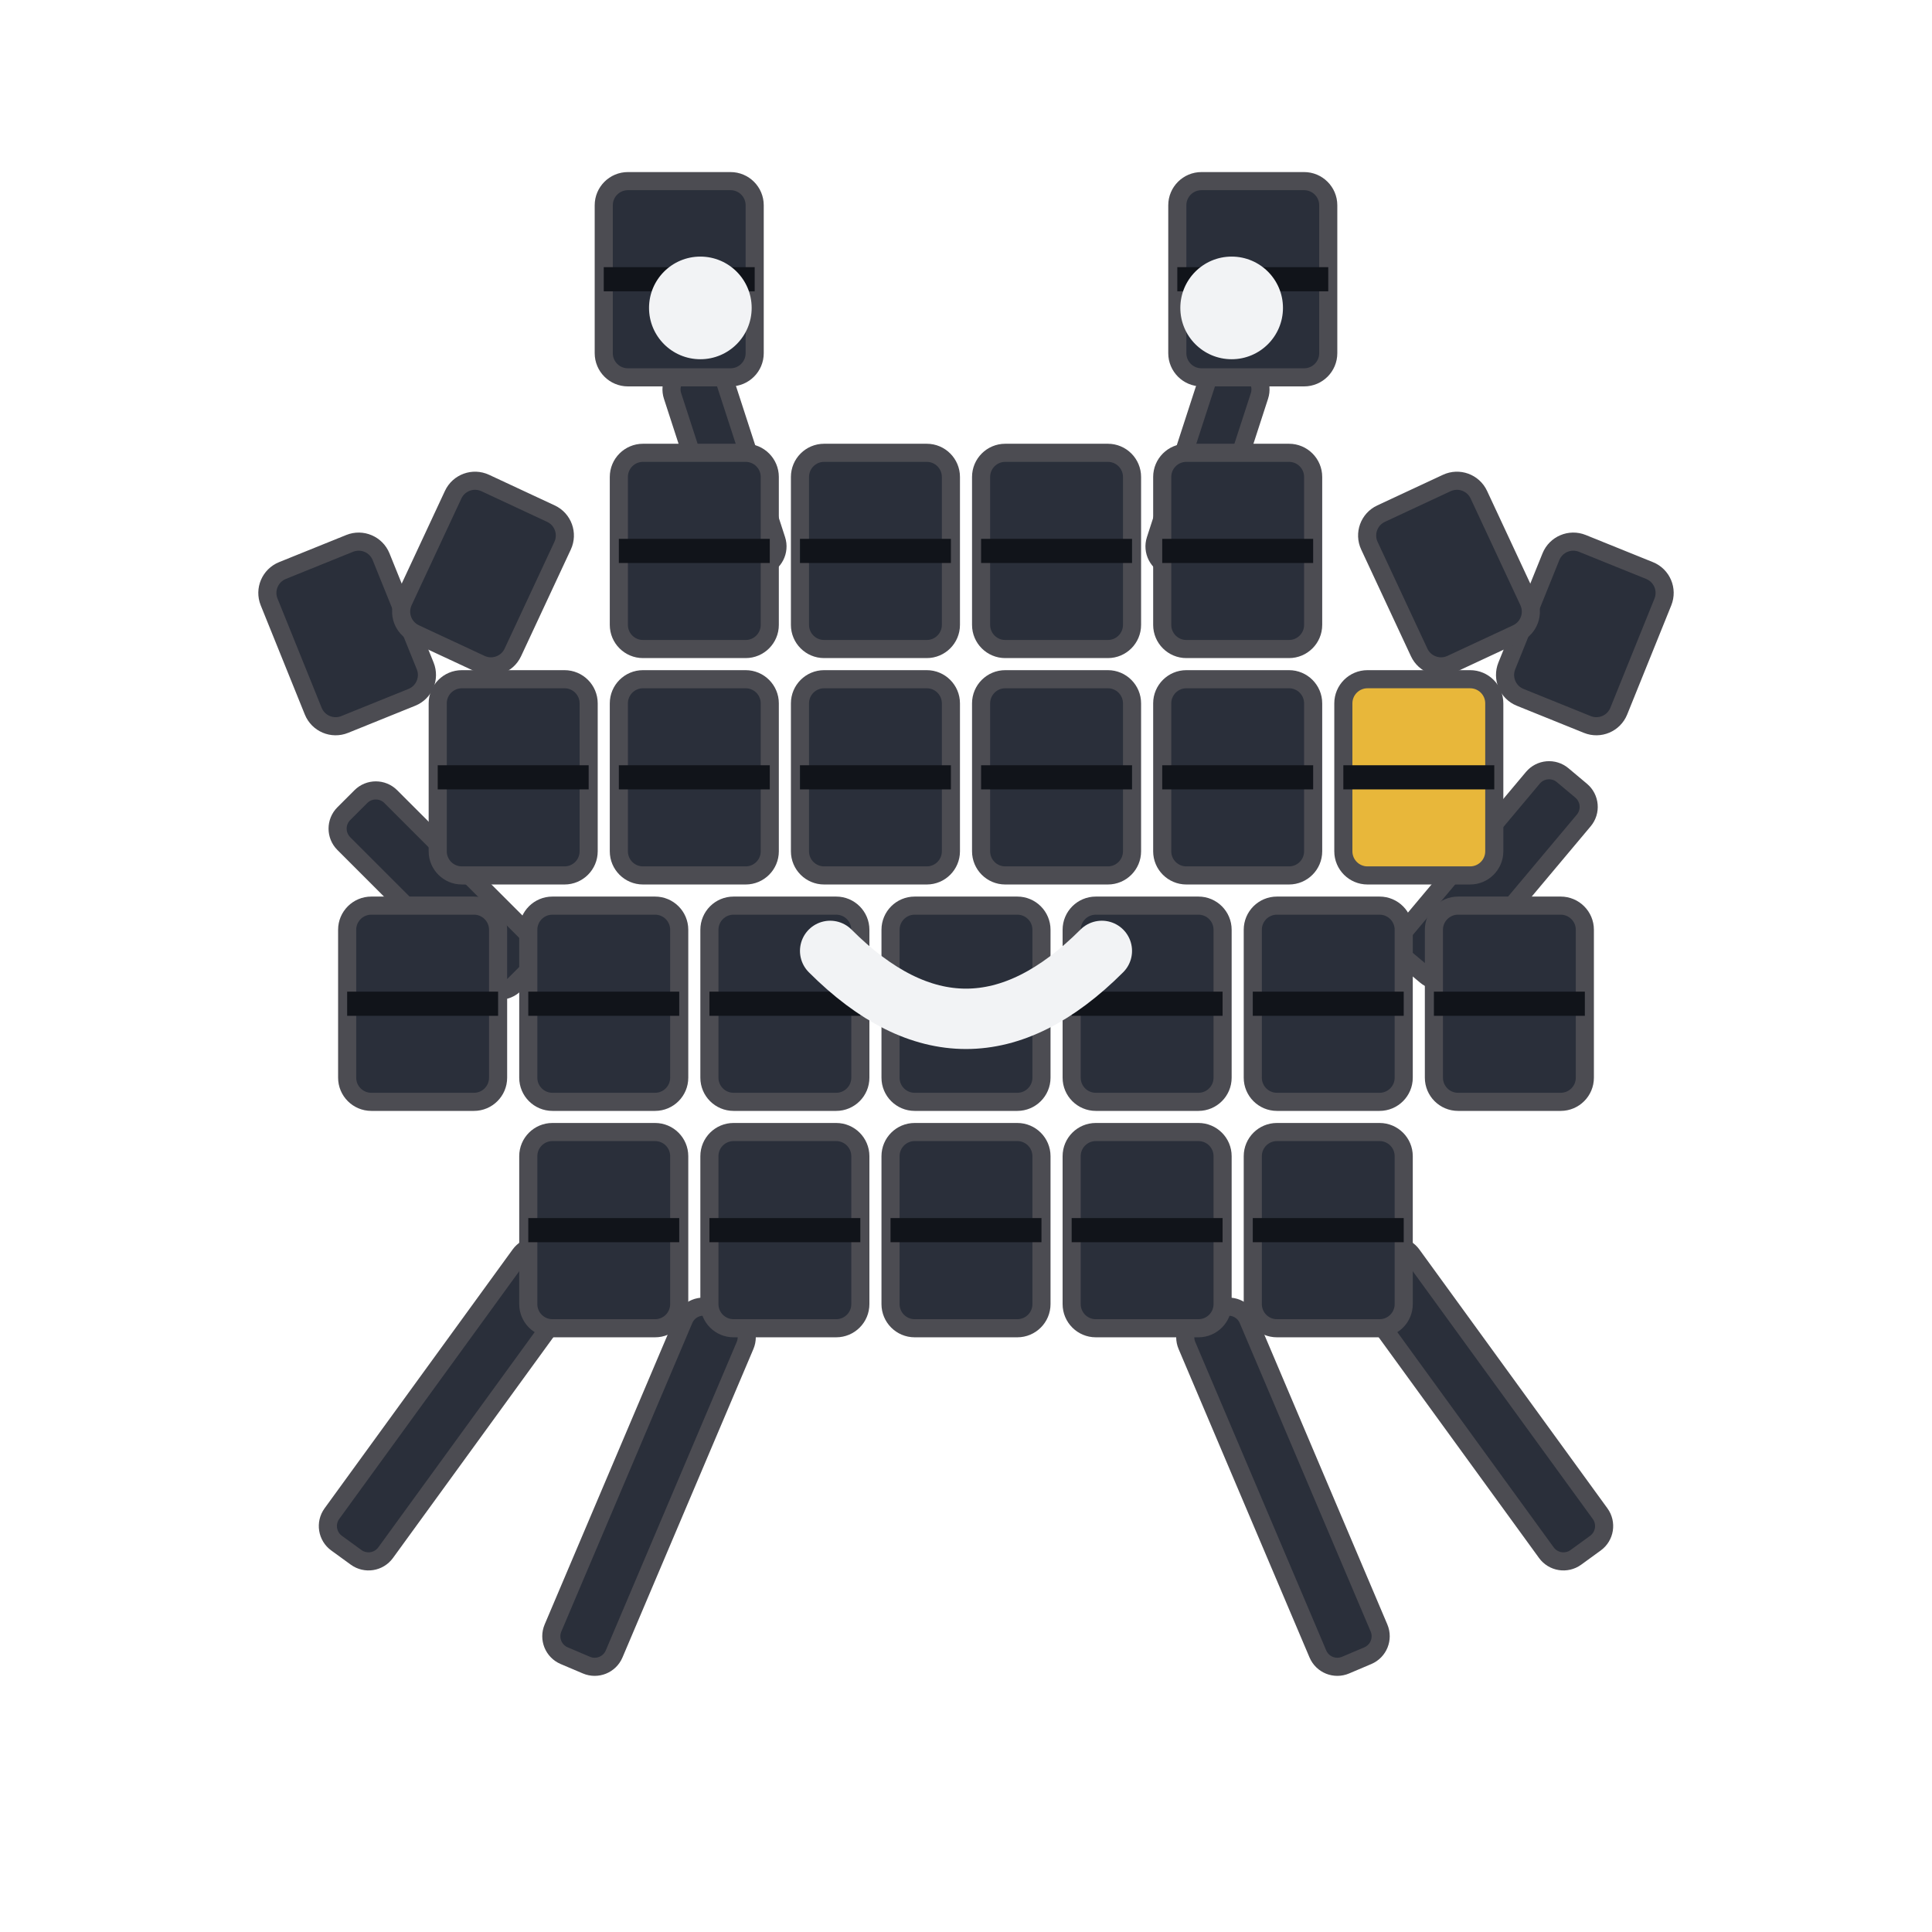
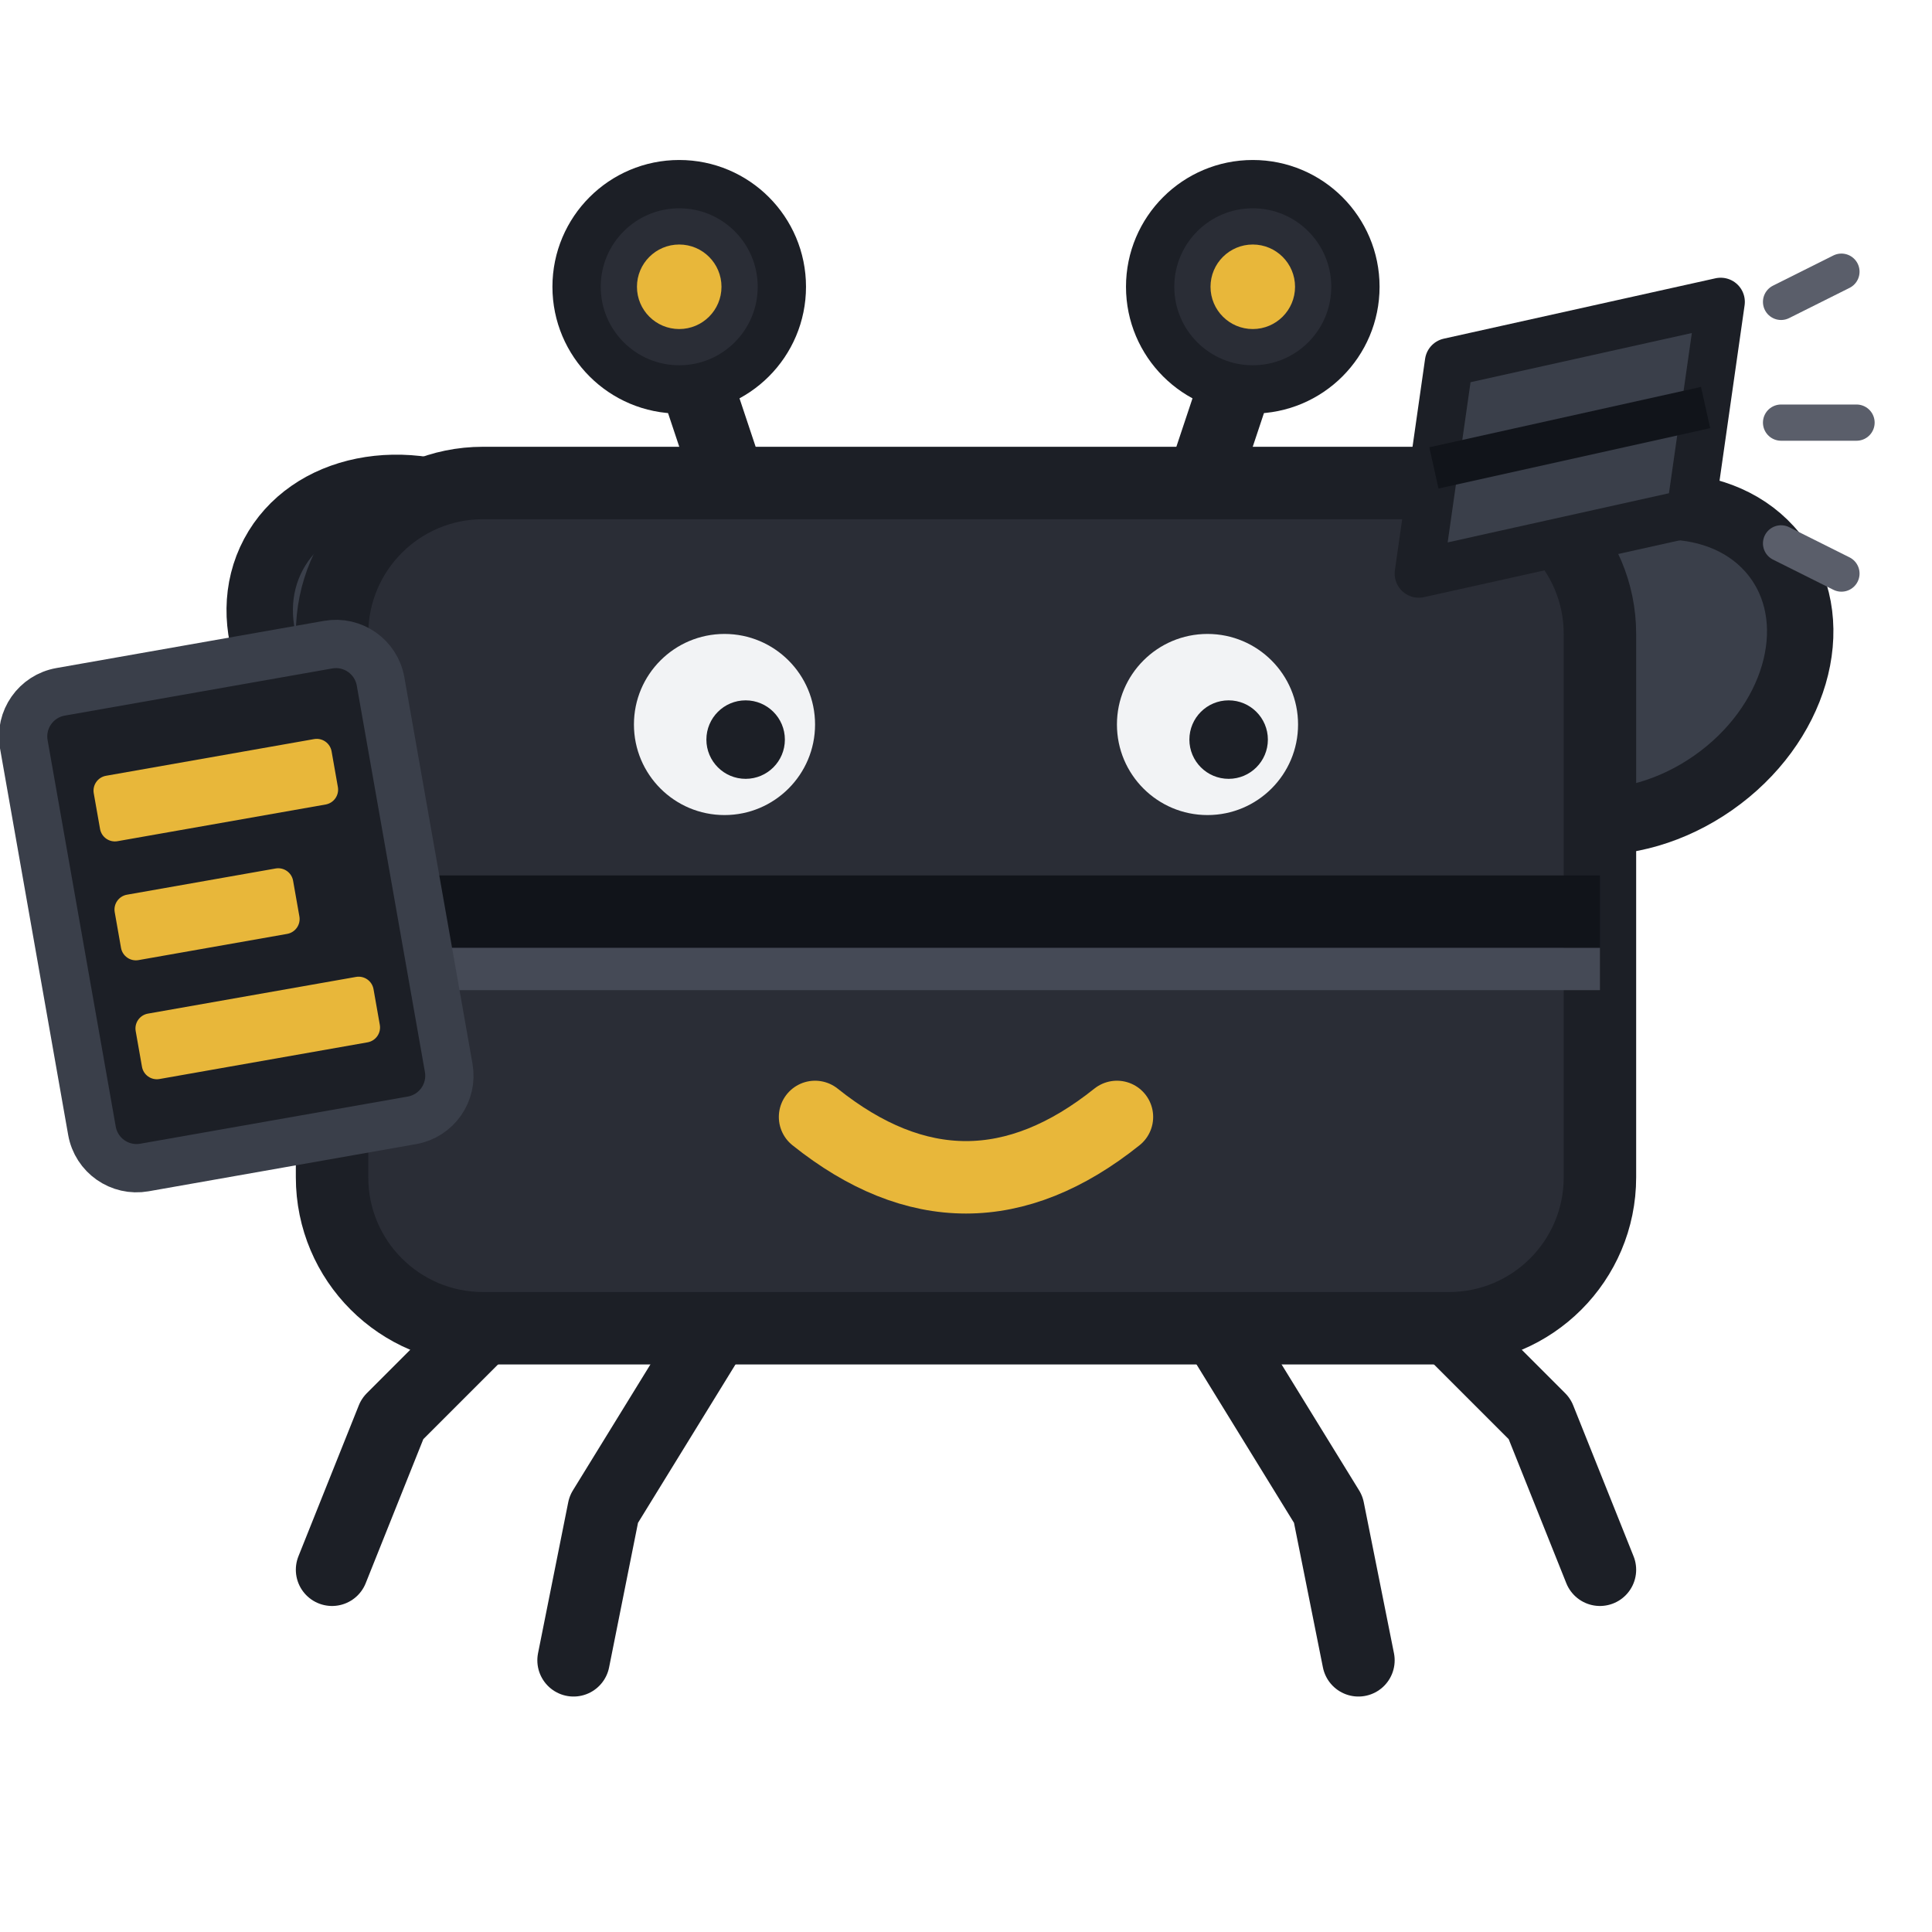
<svg xmlns="http://www.w3.org/2000/svg" viewBox="0 0 64 64">
-   <g fill="#2a2f3a" stroke="#4c4c52" stroke-width="0.6">
-     <rect x="13.9" y="40.5" width="2.2" height="12" rx="0.7" transform="rotate(36 15 46.5)" />
-     <rect x="20.4" y="43" width="2.2" height="12.5" rx="0.7" transform="rotate(23 21.5 49.25)" />
-     <rect x="47.9" y="40.5" width="2.2" height="12" rx="0.7" transform="rotate(-36 49 46.5)" />
-     <rect x="41.4" y="43" width="2.2" height="12.5" rx="0.7" transform="rotate(-23 42.5 49.25)" />
-     <rect x="13.4" y="25.5" width="2.2" height="8" rx="0.7" transform="rotate(-45 14.5 29.5)" />
-     <rect x="48.4" y="25" width="2.2" height="8" rx="0.7" transform="rotate(40 49.5 29)" />
-     <rect x="9.5" y="18.25" width="4" height="5.5" rx="0.8" transform="rotate(-22 11.5 21)" />
-     <rect x="14" y="16.25" width="4" height="5.5" rx="0.8" transform="rotate(25 16 19)" />
-     <rect x="50.5" y="18.25" width="4" height="5.5" rx="0.8" transform="rotate(22 52.5 21)" />
-     <rect x="46" y="16.25" width="4" height="5.5" rx="0.8" transform="rotate(-25 48 19)" />
-     <rect x="23.1" y="12" width="1.8" height="7" rx="0.7" transform="rotate(-18 24 15.5)" />
-     <rect x="39.1" y="12" width="1.8" height="7" rx="0.7" transform="rotate(18 40 15.5)" />
-     <rect x="20" y="6" width="5" height="6.5" rx="0.8" />
-     <rect x="39" y="6" width="5" height="6.5" rx="0.8" />
-     <rect x="20.5" y="15" width="5" height="6.5" rx="0.8" />
-     <rect x="26.5" y="15" width="5" height="6.5" rx="0.8" />
-     <rect x="32.5" y="15" width="5" height="6.5" rx="0.8" />
-     <rect x="38.5" y="15" width="5" height="6.5" rx="0.8" />
-     <rect x="14.5" y="22.5" width="5" height="6.5" rx="0.8" />
-     <rect x="20.5" y="22.5" width="5" height="6.5" rx="0.8" />
-     <rect x="26.5" y="22.5" width="5" height="6.5" rx="0.8" />
-     <rect x="32.5" y="22.5" width="5" height="6.5" rx="0.8" />
-     <rect x="38.5" y="22.5" width="5" height="6.5" rx="0.8" />
-     <rect x="44.5" y="22.5" width="5" height="6.5" rx="0.8" fill="#e8b73a" />
-     <rect x="11.5" y="30" width="5" height="6.5" rx="0.8" />
-     <rect x="17.5" y="30" width="5" height="6.5" rx="0.8" />
-     <rect x="23.5" y="30" width="5" height="6.5" rx="0.8" />
-     <rect x="29.5" y="30" width="5" height="6.5" rx="0.8" />
-     <rect x="35.5" y="30" width="5" height="6.5" rx="0.8" />
-     <rect x="41.5" y="30" width="5" height="6.5" rx="0.8" />
-     <rect x="47.5" y="30" width="5" height="6.5" rx="0.8" />
-     <rect x="17.5" y="37.5" width="5" height="6.5" rx="0.8" />
-     <rect x="23.5" y="37.5" width="5" height="6.5" rx="0.8" />
-     <rect x="29.5" y="37.5" width="5" height="6.5" rx="0.8" />
-     <rect x="35.5" y="37.5" width="5" height="6.5" rx="0.8" />
-     <rect x="41.5" y="37.5" width="5" height="6.5" rx="0.8" />
+   <g fill="none" stroke="#1c1f26" stroke-width="2.4" stroke-linecap="round" stroke-linejoin="round">
+     <path d="M19 41 L13 47 L11 52" />
+     <path d="M24 43.5 L20 50 L19 55" />
+     <path d="M45 41 L51 47 L53 52" />
+     <path d="M40 43.5 L44 50 L45 55" />
+     <path d="M17 32 L12 27" />
+     <path d="M47 32 L52 26" />
+     <path d="M25 18.5 L23 12.5" />
+     <path d="M39 18.5 L41 12.5" />
  </g>
-   <path d="M20 9.25 L25 9.25 M39 9.25 L44 9.25 M20.5 18.25 L25.5 18.25 M26.5 18.25 L31.5 18.25 M32.5 18.25 L37.5 18.25 M38.5 18.25 L43.5 18.25 M14.5 25.75 L19.5 25.75 M20.5 25.75 L25.5 25.75 M26.5 25.75 L31.5 25.75 M32.5 25.75 L37.5 25.75 M38.5 25.75 L43.5 25.75 M44.5 25.75 L49.5 25.75 M11.5 33.25 L16.5 33.25 M17.5 33.25 L22.5 33.25 M23.5 33.25 L28.5 33.25 M29.5 33.25 L34.5 33.25 M35.5 33.25 L40.5 33.25 M41.5 33.25 L46.5 33.25 M47.5 33.25 L52.5 33.25 M17.5 40.75 L22.5 40.75 M23.5 40.75 L28.5 40.75 M29.5 40.75 L34.5 40.75 M35.5 40.75 L40.5 40.75 M41.5 40.75 L46.5 40.75" stroke="#11141a" stroke-width="0.8" />
-   <circle cx="23.2" cy="10.2" r="1.7" fill="#f2f3f5" />
-   <circle cx="40.8" cy="10.2" r="1.7" fill="#f2f3f5" />
-   <path d="M27.5 31.5 Q32 36 36.5 31.5" fill="none" stroke="#f2f3f5" stroke-width="2" stroke-linecap="round" />
+   <ellipse cx="14" cy="21" rx="5.6" ry="4.6" fill="#3a3f4a" stroke="#1c1f26" stroke-width="2.2" transform="rotate(28 14 21)" />
+   <ellipse cx="54" cy="22" rx="6" ry="4.8" fill="#3a3f4a" stroke="#1c1f26" stroke-width="2.2" transform="rotate(-35 54 22)" />
+   <circle cx="22.5" cy="9.5" r="3.4" fill="#2a2d36" stroke="#1c1f26" stroke-width="1.6" />
+   <circle cx="41.5" cy="9.5" r="3.4" fill="#2a2d36" stroke="#1c1f26" stroke-width="1.6" />
+   <circle cx="22.5" cy="9.5" r="1.4" fill="#e8b73a" />
+   <circle cx="41.5" cy="9.5" r="1.4" fill="#e8b73a" />
+   <rect x="11" y="16" width="42" height="28" rx="5" fill="#2a2d36" stroke="#1c1f26" stroke-width="2.4" />
+   <rect x="11" y="29" width="42" height="2.4" fill="#11141a" />
+   <rect x="11" y="31.4" width="42" height="1.4" fill="#454a56" />
+   <circle cx="24" cy="24" r="3" fill="#f2f3f5" />
+   <circle cx="40" cy="24" r="3" fill="#f2f3f5" />
+   <circle cx="24.7" cy="24.5" r="1.3" fill="#1c1f26" />
+   <circle cx="40.7" cy="24.5" r="1.3" fill="#1c1f26" />
+   <path d="M27 37 Q32 41 37 37" fill="none" stroke="#e8b73a" stroke-width="2.4" stroke-linecap="round" />
+   <g transform="translate(48 12)">
+     <path d="M0 0 L9 -2 L8 5 L-1 7 Z" fill="#3a3f4a" stroke="#1c1f26" stroke-width="1.6" stroke-linejoin="round" />
+     <path d="M-0.5 3.5 L8.5 1.5" stroke="#11141a" stroke-width="1.4" />
+     <path d="M11 -2 L13 -3 M11 2 L13.5 2 M11 6 L13 7" stroke="#5a5e6a" stroke-width="1.2" stroke-linecap="round" />
+   </g>
+   <g transform="rotate(-10 8 31)">
+     <rect x="2" y="22" width="12" height="16" rx="1.5" fill="#1c1f26" stroke="#3a3f4a" stroke-width="1.6" />
+     <g fill="#e8b73a">
+       <rect x="4" y="25" width="8" height="2.2" rx="0.5" />
+       <rect x="4" y="29" width="6" height="2.2" rx="0.5" />
+       <rect x="4" y="33" width="8" height="2.2" rx="0.5" />
+     </g>
+   </g>
</svg>
